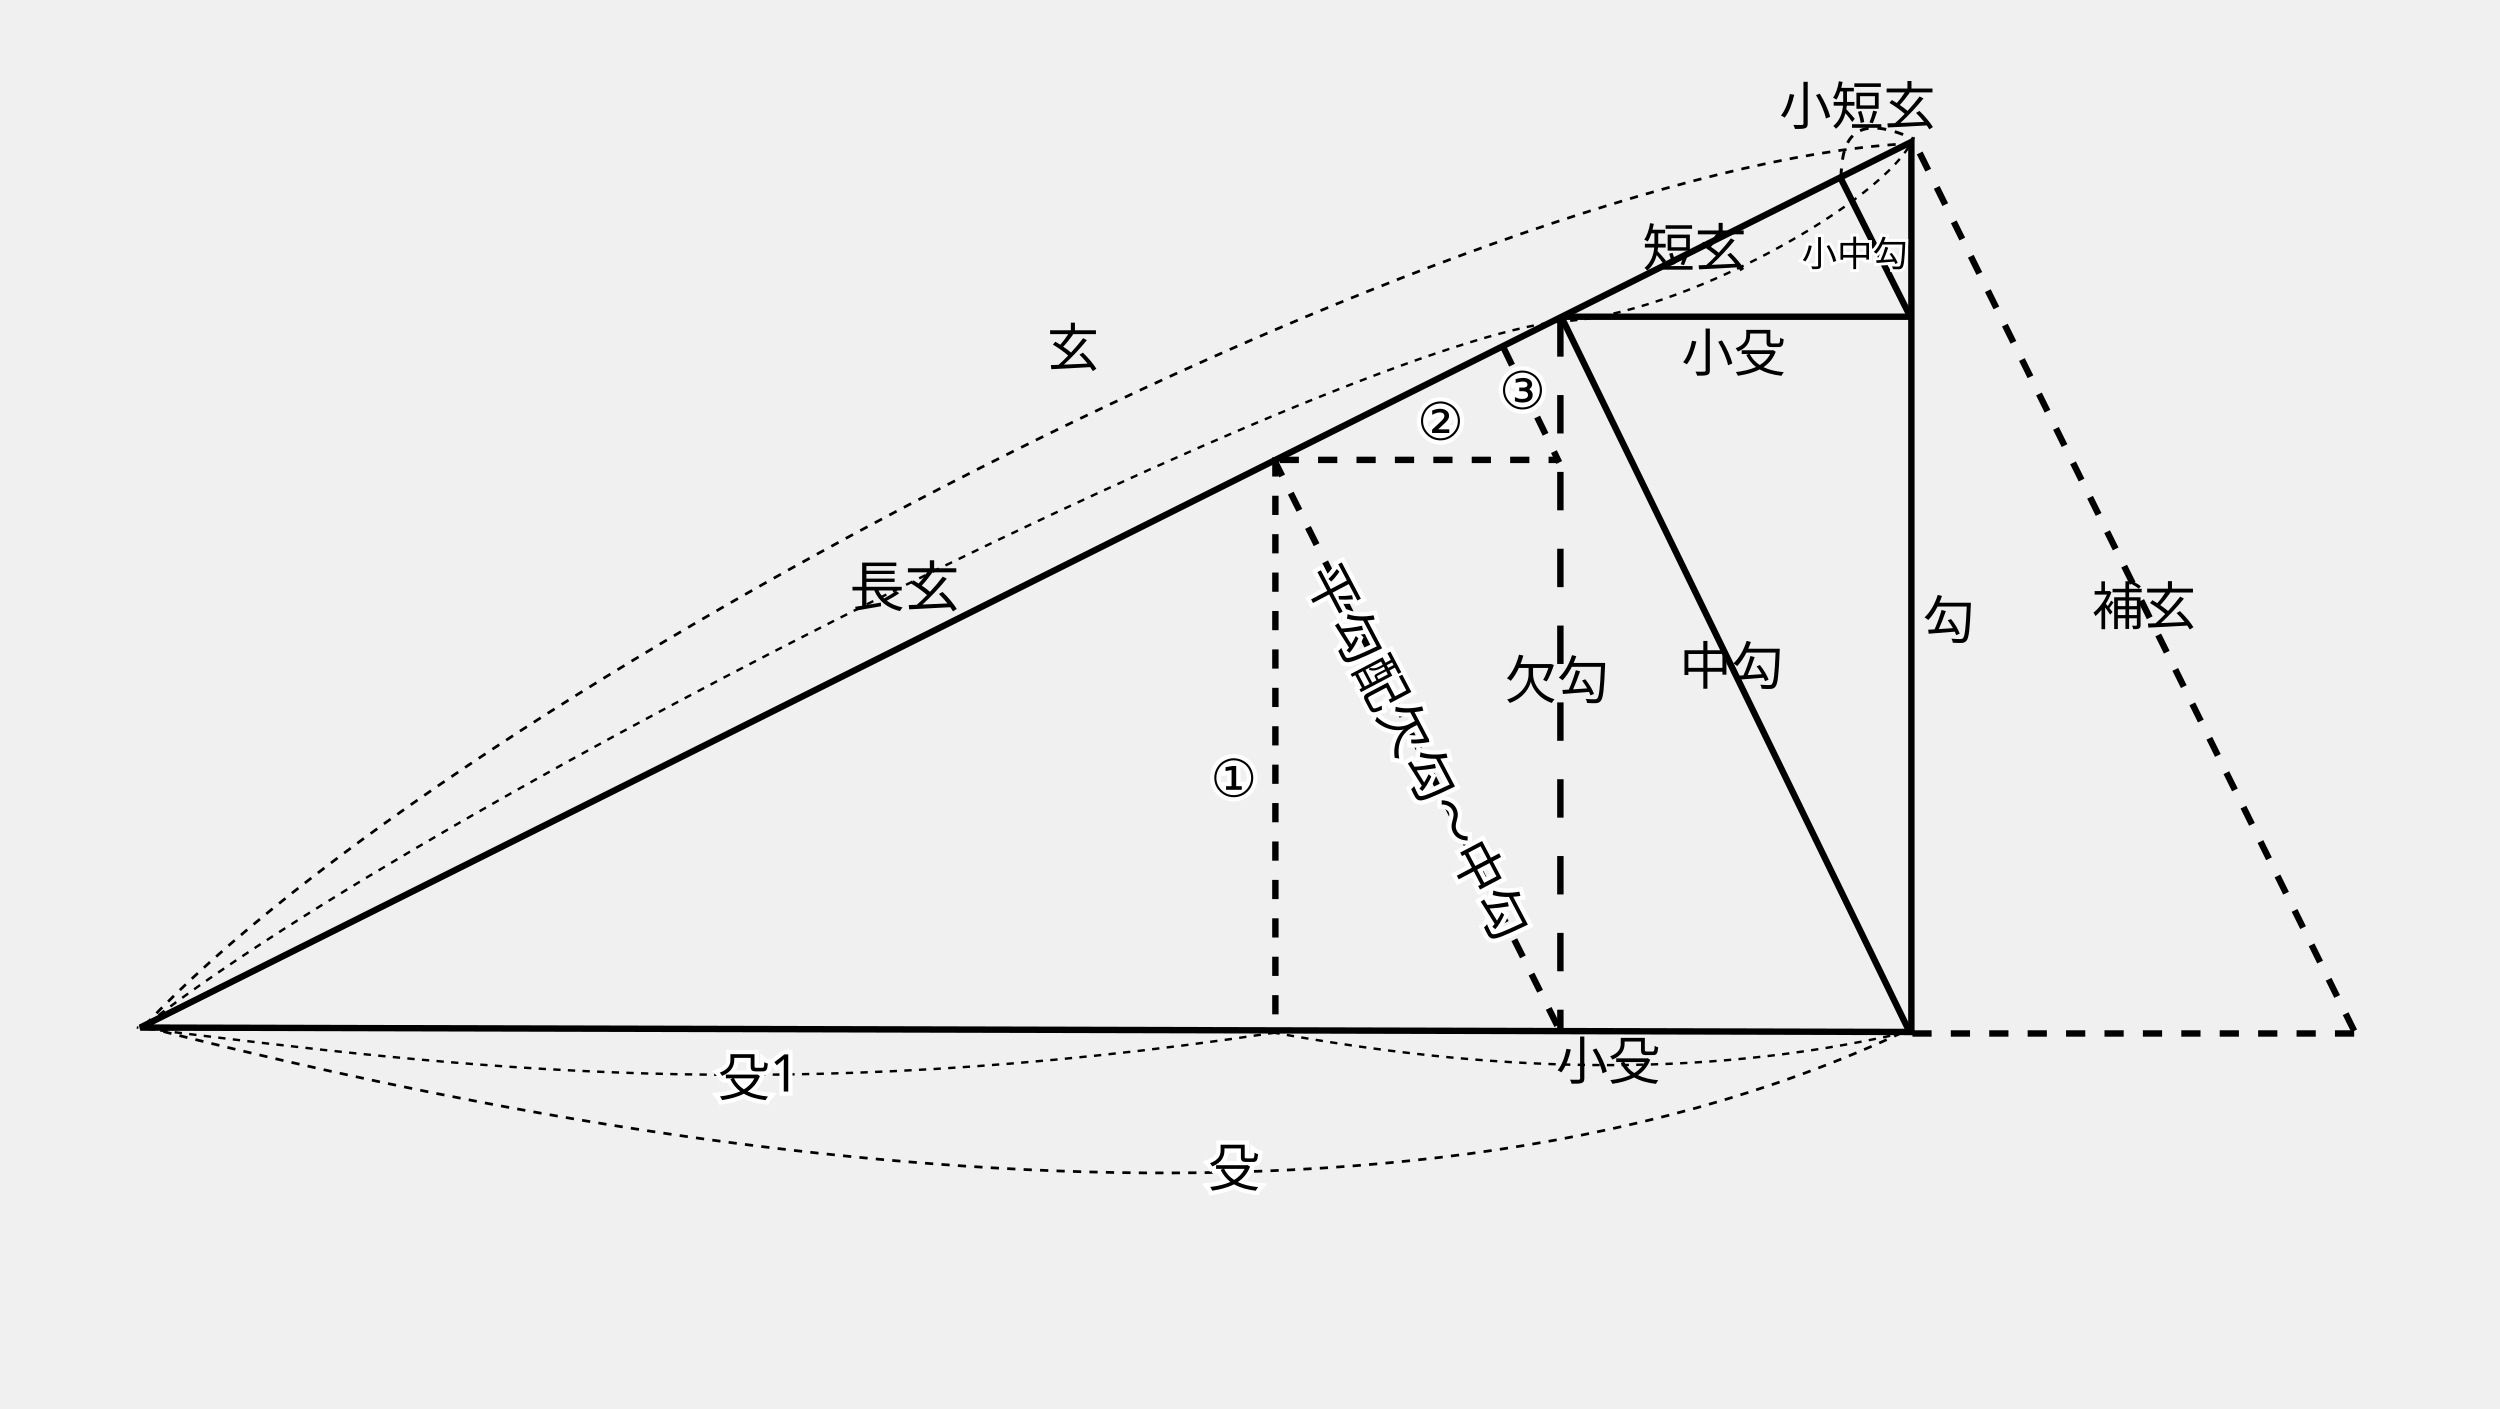
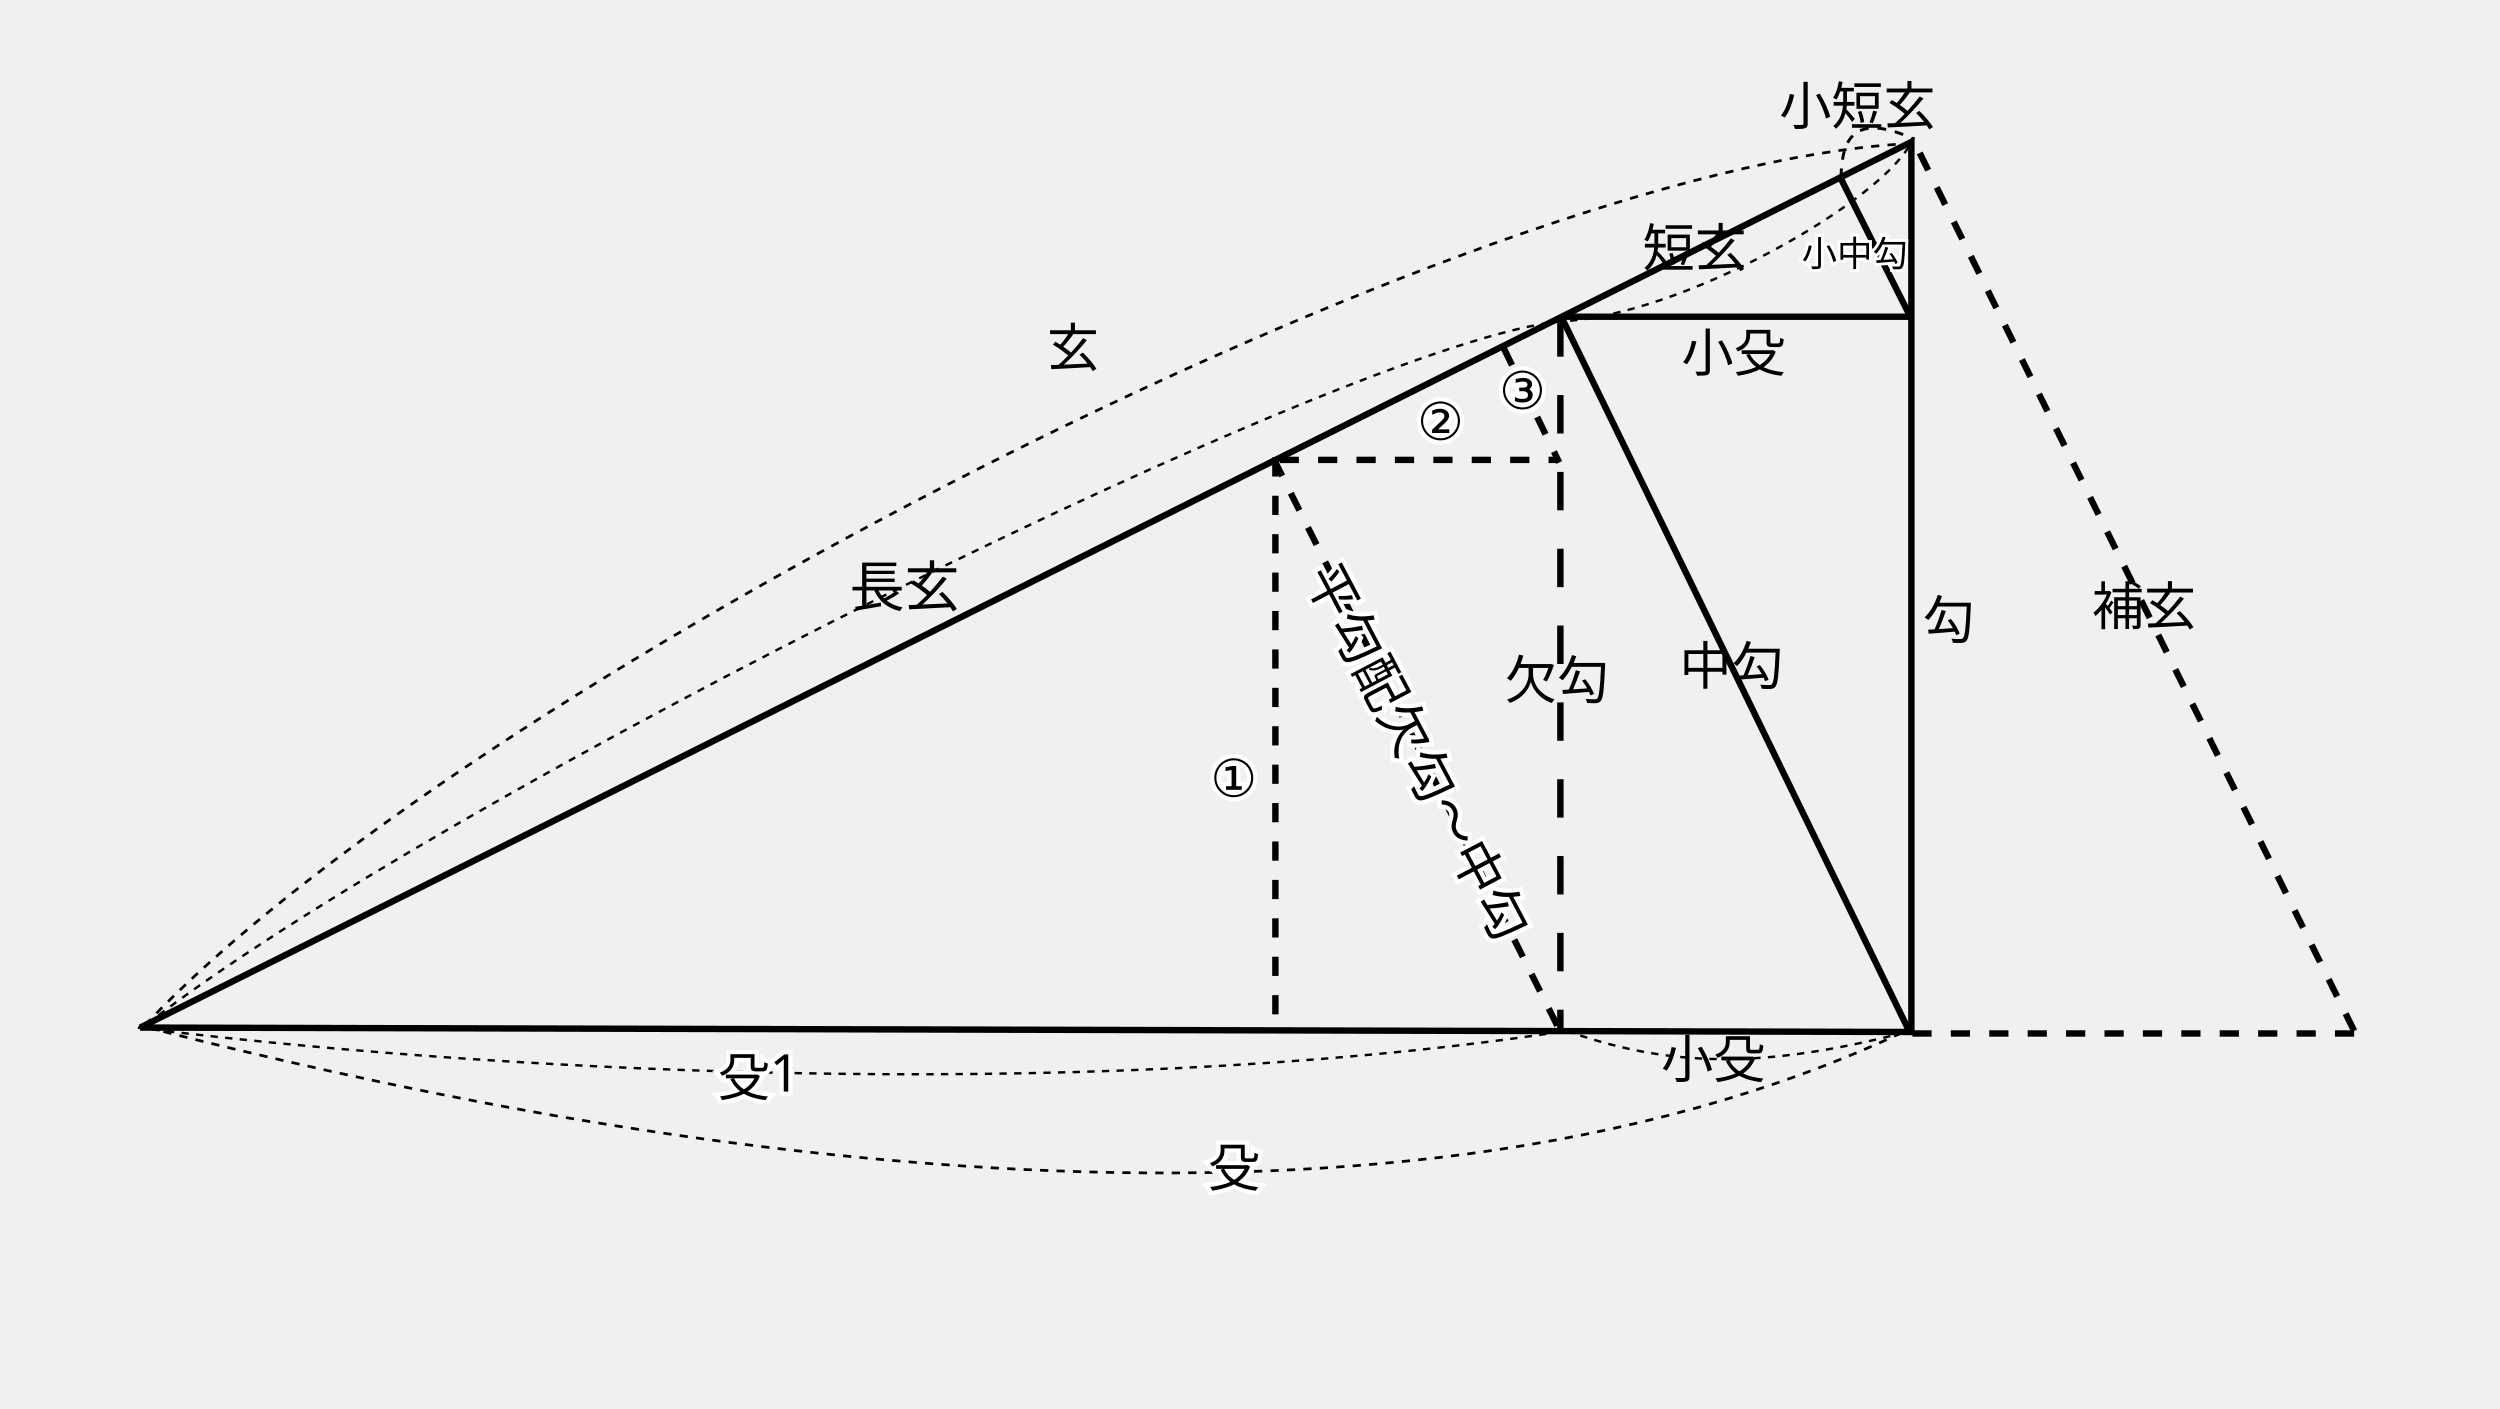
<svg xmlns="http://www.w3.org/2000/svg" width="820" height="462" viewBox="0 0 820 462" version="1.1" id="svg1" xml:space="preserve">
  <defs id="defs1" />
  <g id="layer3">
    <path style="fill:none;fill-opacity:1;stroke:#000000;stroke-width:0.9;stroke-dasharray:2.7, 2.7;stroke-dashoffset:0;stroke-opacity:1;paint-order:markers stroke fill" d="M 47.582,336.248 C 150.469,226.69 482.924,54.672 624.913,47.186" id="path16" />
    <path style="fill:none;fill-opacity:1;stroke:#000000;stroke-width:0.9;stroke-dasharray:2.7, 2.7;stroke-dashoffset:0;stroke-opacity:1;paint-order:markers stroke fill" d="M 48.375,337.041 C 197.01,374.963 449.034,421.696 625.706,337.834" id="path5" />
  </g>
  <g id="layer2" style="display:inline">
    <path style="fill:none;stroke:#000000;stroke-width:2.1;stroke-dasharray:none" d="M 45.996,337.041 626.932,46.543 V 338.49 Z" id="path1" />
    <path style="fill:none;stroke:#000000;stroke-width:2.1;stroke-dasharray:none" d="M 512.5,103.888 H 627.49" id="path2" />
    <path style="fill:none;stroke:#000000;stroke-width:2.1;stroke-dasharray:none" d="M 626.511,338.84 512.203,104.086" id="path3" />
    <path style="fill:none;stroke:#000000;stroke-width:2.1;stroke-dasharray:none;stroke-dashoffset:0" d="M 626.674,104.062 603.629,58.252" id="path3-8" />
    <path style="fill:none;stroke:#000000;stroke-width:2.1;stroke-dasharray:12.6, 12.6;stroke-dashoffset:0" d="M 511.806,104.383 V 338.032" id="path4" />
    <path style="fill:none;stroke:#000000;stroke-width:2.1;stroke-dasharray:6.3, 6.3;stroke-dashoffset:0" d="M 772.169,338.98 H 623.287" id="path6" />
    <path style="fill:none;stroke:#000000;stroke-width:2.1;stroke-dasharray:6.3, 6.3;stroke-dashoffset:0" d="M 772.169,338.139 627.689,46.194" id="path7" />
    <path style="fill:none;stroke:#000000;stroke-width:2.1;stroke-dasharray:6.3, 6.3;stroke-dashoffset:0" d="m 419.73,150.845 h 91.404" id="path8" />
    <path style="fill:none;stroke:#000000;stroke-width:2.1;stroke-dasharray:6.3, 6.3;stroke-dashoffset:0" d="M 418.328,150.004 V 338.42" id="path9" />
    <path style="fill:none;stroke:#000000;stroke-width:2.1;stroke-dasharray:6.3, 6.3;stroke-dashoffset:0" d="m 493.19,114.115 18.225,37.571" id="path10" />
    <path style="fill:none;stroke:#000000;stroke-width:2.1;stroke-dasharray:6.3, 6.3;stroke-dashoffset:0" d="M 417.732,150.479 511.509,337.834" id="path11" />
-     <path style="fill:none;stroke:#000000;stroke-width:0.8;stroke-dasharray:2.4, 2.4;stroke-dashoffset:0" d="M 418.328,338.7 C 255.855,363.1 152.053,350.499 44.861,337.018" id="path12" />
-     <path style="fill:none;stroke:#000000;stroke-width:0.8;stroke-dasharray:2.4, 2.4;stroke-dashoffset:0" d="m 624.688,338.7 c -68.974,15.805 -137.947,12.527 -206.921,0" id="path13" />
+     <path style="fill:none;stroke:#000000;stroke-width:0.8;stroke-dasharray:2.4, 2.4;stroke-dashoffset:0" d="M 511.975,338.42 C 349.502,362.82 152.053,350.499 44.861,337.018" id="path12" />
+     <path style="fill:none;stroke:#000000;stroke-width:0.8;stroke-dasharray:2.4, 2.4;stroke-dashoffset:0" d="m 624.688,338.7 c -46.521,11.84 -77.131,11.734 -112.55,-1.19" id="path13" />
    <path style="fill:none;stroke:#000000;stroke-width:0.8;stroke-dasharray:2.4, 2.4;stroke-dashoffset:0" d="M 48.226,335.896 C 144.668,261.053 444.327,111.627 511.975,105.423 552.399,103.482 618.755,65.22 627.212,45.982" id="path14" />
    <path style="fill:none;stroke:#000000;stroke-width:0.969;stroke-dasharray:2.906, 2.906;stroke-dashoffset:0" d="m 603.846,58.163 c 0.307,-9.912 2.21,-22.546 24.04,-12.476" id="path15" />
    <text xml:space="preserve" style="font-size:18.029px;font-family:Meiryo;-inkscape-font-specification:Meiryo;fill:#000000;fill-opacity:1;stroke:none;stroke-width:1.202;stroke-dasharray:none;stroke-dashoffset:0" x="278.664" y="198.944" id="text15">
      <tspan id="tspan15" x="278.664" y="198.944" style="stroke-width:1.202">長玄</tspan>
    </text>
    <text xml:space="preserve" style="font-size:17.079px;font-family:sans-serif;-inkscape-font-specification:'sans-serif, Normal';text-align:start;writing-mode:lr-tb;direction:ltr;text-anchor:start;fill:#000000;fill-opacity:1;stroke:none;stroke-width:0.9;stroke-dasharray:none;paint-order:markers stroke fill" x="583.613" y="40.936" id="text1">
      <tspan id="tspan1" x="583.613" y="40.936">小短玄</tspan>
    </text>
    <text xml:space="preserve" style="font-size:17.079px;font-family:sans-serif;-inkscape-font-specification:'sans-serif, Normal';text-align:start;writing-mode:lr-tb;direction:ltr;text-anchor:start;display:inline;fill:#000000;fill-opacity:1;stroke:none;stroke-width:0.9;stroke-dasharray:none;paint-order:markers stroke fill" x="551.52" y="121.859" id="text1-5">
      <tspan id="tspan1-2" x="551.52" y="121.859">小殳</tspan>
    </text>
    <text xml:space="preserve" style="font-size:17.079px;font-family:sans-serif;-inkscape-font-specification:'sans-serif, Normal';text-align:start;writing-mode:lr-tb;direction:ltr;text-anchor:start;display:inline;fill:#000000;fill-opacity:1;stroke:none;stroke-width:0.9;stroke-dasharray:none;paint-order:markers stroke fill" x="686.141" y="204.985" id="text1-5-4">
      <tspan id="tspan1-2-2" x="686.141" y="204.985">補玄</tspan>
    </text>
    <text xml:space="preserve" style="font-size:17.079px;font-family:sans-serif;-inkscape-font-specification:'sans-serif, Normal';text-align:start;writing-mode:lr-tb;direction:ltr;text-anchor:start;display:inline;fill:#000000;fill-opacity:1;stroke:none;stroke-width:0.9;stroke-dasharray:none;paint-order:markers stroke fill" x="630.633" y="209.467" id="text1-5-4-1">
      <tspan id="tspan1-2-2-6" x="630.633" y="209.467">勾</tspan>
    </text>
    <text xml:space="preserve" style="font-size:17.079px;font-family:sans-serif;-inkscape-font-specification:'sans-serif, Normal';text-align:start;writing-mode:lr-tb;direction:ltr;text-anchor:start;display:inline;fill:#000000;fill-opacity:1;stroke:none;stroke-width:0.9;stroke-dasharray:none;paint-order:markers stroke fill" x="550.865" y="224.566" id="text1-5-4-1-6">
      <tspan id="tspan1-2-2-6-1" x="550.865" y="224.566">中勾</tspan>
    </text>
    <text xml:space="preserve" style="font-size:17.079px;font-family:sans-serif;-inkscape-font-specification:'sans-serif, Normal';text-align:start;writing-mode:lr-tb;direction:ltr;text-anchor:start;display:inline;fill:#000000;fill-opacity:1;stroke:none;stroke-width:0.9;stroke-dasharray:none;paint-order:markers stroke fill" x="493.593" y="229.229" id="text1-5-4-1-6-7">
      <tspan id="tspan1-2-2-6-1-9" x="493.593" y="229.229">欠勾</tspan>
    </text>
    <text xml:space="preserve" style="font-size:17.079px;font-family:sans-serif;-inkscape-font-specification:'sans-serif, Normal';text-align:start;writing-mode:lr-tb;direction:ltr;text-anchor:start;display:inline;fill:#000000;fill-opacity:1;stroke:#ffffff;stroke-width:2.8;stroke-dasharray:none;stroke-opacity:1;paint-order:markers stroke fill" x="366.678" y="-289.995" id="text1-5-4-1-6-7-11" transform="rotate(62.19023)">
      <tspan id="tspan1-2-2-6-1-9-3" x="366.678" y="-289.995">平勾配欠勾～中勾</tspan>
    </text>
-     <text xml:space="preserve" style="font-size:17.079px;font-family:sans-serif;-inkscape-font-specification:'sans-serif, Normal';text-align:start;writing-mode:lr-tb;direction:ltr;text-anchor:start;display:inline;fill:#000000;fill-opacity:1;stroke:none;stroke-width:0.9;stroke-dasharray:none;paint-order:markers stroke fill" x="510.35" y="354.1" id="text1-5-4-1-6-7-1">
-       <tspan id="tspan1-2-2-6-1-9-2" x="510.35" y="354.1">小殳</tspan>
+     <text xml:space="preserve" style="font-size:17.079px;font-family:sans-serif;-inkscape-font-specification:'sans-serif, Normal';text-align:start;writing-mode:lr-tb;direction:ltr;text-anchor:start;display:inline;fill:#000000;fill-opacity:1;stroke:none;stroke-width:0.9;stroke-dasharray:none;paint-order:markers stroke fill" x="544.837" y="353.539" id="text1-5-4-1-6-7-1">
+       <tspan id="tspan1-2-2-6-1-9-2" x="544.837" y="353.539">小殳</tspan>
    </text>
    <text xml:space="preserve" style="font-size:17.079px;font-family:sans-serif;-inkscape-font-specification:'sans-serif, Normal';text-align:start;writing-mode:lr-tb;direction:ltr;text-anchor:start;display:inline;fill:#000000;fill-opacity:1;stroke:none;stroke-width:0.9;stroke-dasharray:none;paint-order:markers stroke fill" x="538.772" y="87.475" id="text1-8">
      <tspan id="tspan1-8" x="538.772" y="87.475">短玄</tspan>
    </text>
    <text xml:space="preserve" style="font-size:17.079px;font-family:sans-serif;-inkscape-font-specification:'sans-serif, Normal';text-align:start;writing-mode:lr-tb;direction:ltr;text-anchor:start;display:inline;fill:#000000;fill-opacity:1;stroke:none;stroke-width:0.9;stroke-dasharray:none;paint-order:markers stroke fill" x="343.388" y="120.213" id="text1-8-4">
      <tspan id="tspan1-8-9" x="343.388" y="120.213">玄</tspan>
    </text>
    <text xml:space="preserve" style="font-size:11.616px;font-family:sans-serif;-inkscape-font-specification:'sans-serif, Normal';text-align:start;writing-mode:lr-tb;direction:ltr;text-anchor:start;display:inline;fill:#000000;fill-opacity:1;stroke:#ffffff;stroke-width:1.912;stroke-dasharray:none;paint-order:markers stroke fill;stroke-opacity:1" x="590.951" y="87.361" id="text1-8-5">
      <tspan id="tspan1-8-1" x="590.951" y="87.361" style="stroke-width:1.912;stroke:#ffffff;stroke-opacity:1;stroke-dasharray:none">小中勾</tspan>
    </text>
    <text xml:space="preserve" style="font-size:17.079px;font-family:sans-serif;-inkscape-font-specification:'sans-serif, Normal';text-align:start;writing-mode:lr-tb;direction:ltr;text-anchor:start;fill:#000000;fill-opacity:1;stroke:#ffffff;stroke-width:2.8;stroke-dasharray:none;stroke-opacity:1;paint-order:markers stroke fill" x="397.019" y="261.315" id="text2">
      <tspan id="tspan2" x="397.019" y="261.315">①</tspan>
    </text>
    <text xml:space="preserve" style="font-size:17.079px;font-family:sans-serif;-inkscape-font-specification:'sans-serif, Normal';text-align:start;writing-mode:lr-tb;direction:ltr;text-anchor:start;display:inline;fill:#000000;fill-opacity:1;stroke:#ffffff;stroke-width:2.8;stroke-dasharray:none;stroke-opacity:1;paint-order:markers stroke fill" x="464.825" y="144.265" id="text2-2">
      <tspan id="tspan2-7" x="464.825" y="144.265">②</tspan>
    </text>
    <text xml:space="preserve" style="font-size:17.079px;font-family:sans-serif;-inkscape-font-specification:'sans-serif, Normal';text-align:start;writing-mode:lr-tb;direction:ltr;text-anchor:start;display:inline;fill:#000000;fill-opacity:1;stroke:#ffffff;stroke-width:2.8;stroke-dasharray:none;stroke-opacity:1;paint-order:markers stroke fill" x="491.718" y="134.137" id="text2-2-1">
      <tspan id="tspan2-7-9" x="491.718" y="134.137">③</tspan>
    </text>
  </g>
  <text xml:space="preserve" style="font-size:17.079px;font-family:sans-serif;-inkscape-font-specification:'sans-serif, Normal';text-align:start;writing-mode:lr-tb;direction:ltr;text-anchor:start;fill:#000000;fill-opacity:1;stroke:#ffffff;stroke-width:2.8;stroke-dasharray:none;stroke-opacity:1;paint-order:markers stroke fill" x="396.189" y="389.147" id="text3-9">
    <tspan id="tspan3-3" x="396.189" y="389.147">殳</tspan>
  </text>
  <text xml:space="preserve" style="font-size:17.079px;font-family:sans-serif;-inkscape-font-specification:'sans-serif, Normal';text-align:start;writing-mode:lr-tb;direction:ltr;text-anchor:start;fill:#000000;fill-opacity:1;stroke:#ffffff;stroke-width:2.8;stroke-dasharray:none;stroke-opacity:1;paint-order:markers stroke fill" x="235.404" y="359.441" id="text3">
    <tspan id="tspan3" x="235.404" y="359.441">殳1</tspan>
  </text>
</svg>
